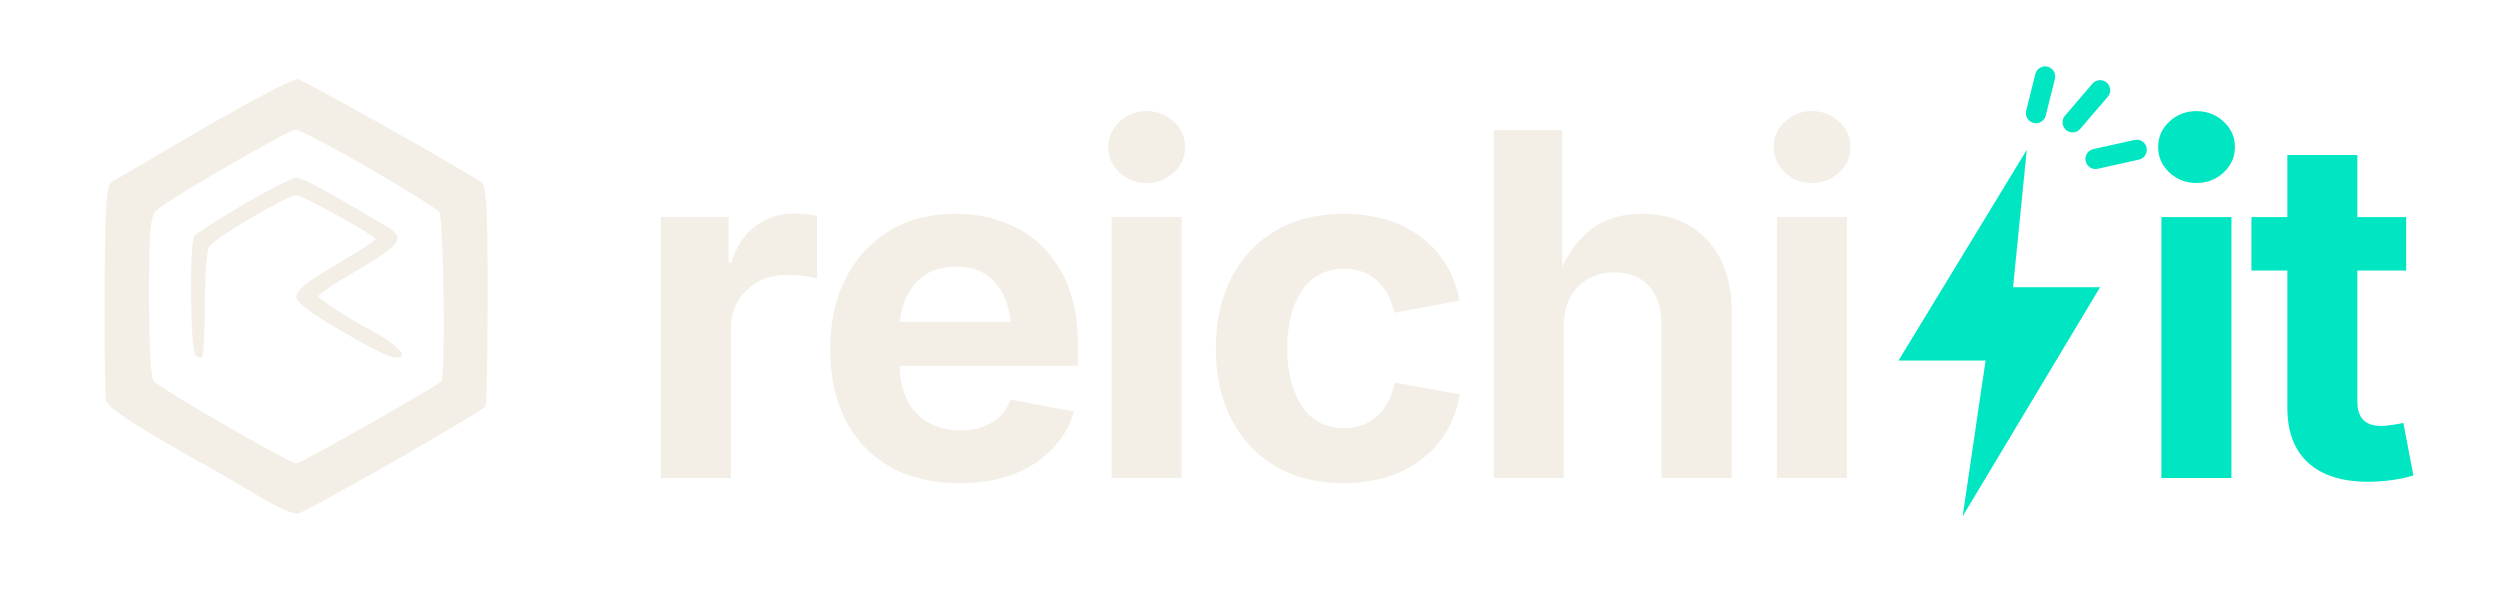
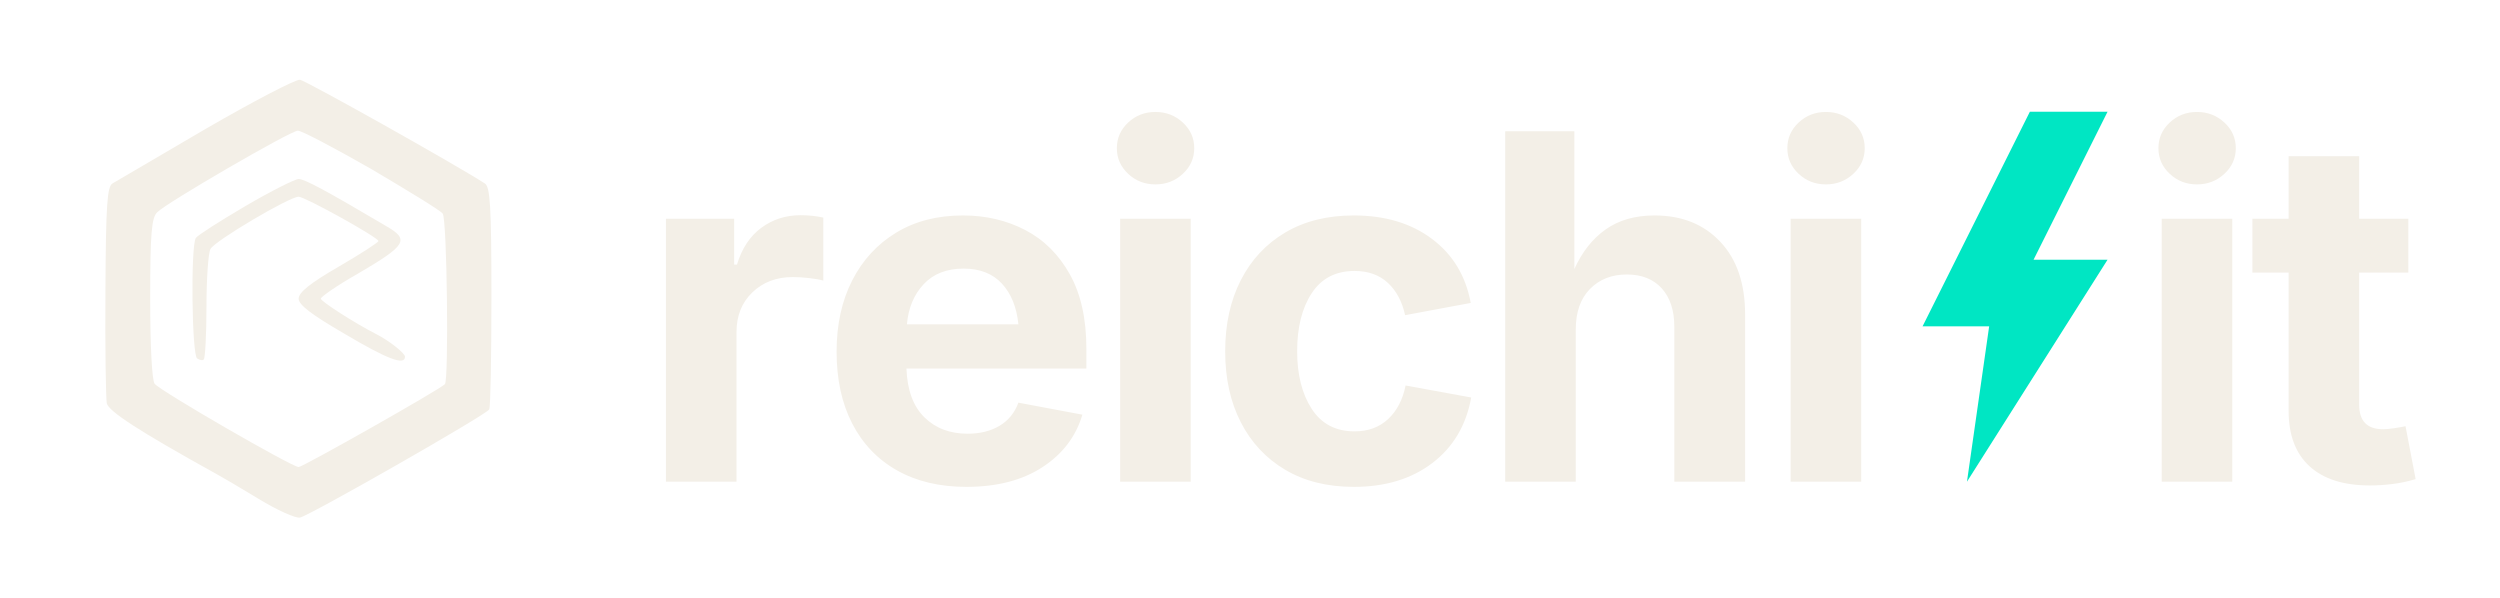
- <svg xmlns="http://www.w3.org/2000/svg" viewBox="0 0 523 124" width="523" height="124" role="img" aria-label="reichi.it">
+ <svg xmlns="http://www.w3.org/2000/svg" viewBox="0 0 519 124" width="519" height="124" role="img" aria-label="reichi.it">
  <g transform="translate(16.00 108.00) scale(0.092 -0.092)" fill="#f3efe7">
    <path d="M290 883 c-107 -63 -202 -118 -210 -123 -12 -7 -15 -47 -16 -242 -1 -128 1 -242 3 -254 4 -18 71 -62 248 -160 11 -6 54 -31 95 -56 41 -25 83 -44 93 -42 19 3 419 231 427 244 3 5 5 119 5 255 0 206 -3 248 -15 255 -70 45 -402 231 -417 234 -10 1 -106 -49 -213 -111z m373 -90 c83 -49 157 -94 162 -101 10 -13 14 -376 5 -385 -13 -13 -321 -187 -330 -187 -15 0 -313 172 -325 188 -6 8 -10 85 -10 192 0 147 3 183 16 195 20 21 301 184 317 184 7 1 81 -38 165 -86z" />
    <path d="M380 709 c-58 -34 -108 -66 -112 -72 -12 -19 -9 -265 3 -272 6 -4 13 -5 15 -2 3 3 6 56 6 119 0 62 4 121 9 130 9 18 178 118 199 118 14 0 180 -92 180 -100 0 -3 -40 -29 -90 -58 -64 -37 -90 -58 -90 -72 0 -14 29 -36 103 -79 96 -57 137 -73 137 -52 0 8 -37 37 -65 51 -49 25 -125 74 -125 80 0 4 37 30 83 56 111 65 118 77 64 108 -137 81 -184 106 -197 106 -8 0 -62 -27 -120 -61z" />
  </g>
  <path fill="#f3efe7" d="M138.25 100.0V45.41H152.41V54.932H152.996Q154.51 49.902 158.05 47.29Q161.59 44.678 166.18 44.678Q168.67 44.678 170.916 45.166V58.252Q169.939 57.959 168.06 57.739Q166.18 57.52 164.568 57.52Q159.49 57.52 156.194 60.693Q152.898 63.867 152.898 68.945V100.0ZM200.631 101.074Q192.281 101.074 186.227 97.656Q180.172 94.238 176.925 87.939Q173.678 81.641 173.678 72.998Q173.678 64.551 176.925 58.203Q180.172 51.855 186.056 48.291Q191.939 44.727 199.898 44.727Q207.027 44.727 212.838 47.754Q218.648 50.781 222.091 56.934Q225.533 63.086 225.533 72.412V76.514H188.18Q188.424 83.203 191.891 86.621Q195.357 90.039 200.875 90.039Q204.732 90.039 207.491 88.403Q210.25 86.768 211.422 83.594L224.703 86.084Q222.701 92.871 216.427 96.973Q210.152 101.074 200.631 101.074ZM188.277 67.334H211.422Q210.885 62.012 208.004 58.887Q205.123 55.762 200.045 55.762Q194.771 55.762 191.744 59.009Q188.717 62.256 188.277 67.334ZM232.543 100.0V45.41H247.191V100.0ZM239.867 38.281Q236.547 38.281 234.203 36.084Q231.859 33.887 231.859 30.762Q231.859 27.637 234.203 25.439Q236.547 23.242 239.867 23.242Q243.188 23.242 245.556 25.439Q247.924 27.637 247.924 30.762Q247.924 33.887 245.556 36.084Q243.188 38.281 239.867 38.281ZM281.057 101.074Q272.805 101.074 266.823 97.534Q260.842 93.994 257.595 87.671Q254.348 81.348 254.348 72.949Q254.348 64.502 257.595 58.154Q260.842 51.807 266.823 48.267Q272.805 44.727 281.057 44.727Q290.773 44.727 297.268 49.585Q303.762 54.443 305.324 62.891L291.701 65.43Q290.773 61.182 288.112 58.716Q285.451 56.25 281.203 56.25Q275.344 56.25 272.316 60.864Q269.289 65.479 269.289 72.9Q269.289 80.225 272.316 84.888Q275.344 89.551 281.203 89.551Q285.451 89.551 288.186 86.987Q290.92 84.424 291.799 80.029L305.422 82.52Q303.859 91.162 297.365 96.118Q290.871 101.074 281.057 101.074ZM327.129 68.408V100.0H312.48V27.246H326.836V55.859Q329.229 50.537 333.33 47.632Q337.432 44.727 343.486 44.727Q351.982 44.727 357.134 50.195Q362.285 55.664 362.285 65.283V100.0H347.588V67.822Q347.588 62.744 344.976 59.863Q342.363 56.982 337.725 56.982Q333.037 56.982 330.083 59.985Q327.129 62.988 327.129 68.408ZM371.736 100.0V45.41H386.385V100.0ZM379.061 38.281Q375.74 38.281 373.396 36.084Q371.053 33.887 371.053 30.762Q371.053 27.637 373.396 25.439Q375.74 23.242 379.061 23.242Q382.381 23.242 384.749 25.439Q387.117 27.637 387.117 30.762Q387.117 33.887 384.749 36.084Q382.381 38.281 379.061 38.281Z" />
-   <g transform="translate(387.59 16.00) scale(1.91667)">
-     <path d="M19 8 L5 31 H14.5 L12 48 L27 23 H17.5 Z" fill="#00e6c3" />
-     <path d="M20 4 L21 0 M24 5 L27 1.5 M26.5 9 L31 8" fill="none" stroke="#00e6c3" stroke-width="2.2" stroke-linecap="round" />
-   </g>
-   <path fill="#00e6c3" d="M452.169 100.0V45.41H466.818V100.0ZM459.493 38.281Q456.173 38.281 453.829 36.084Q451.486 33.887 451.486 30.762Q451.486 27.637 453.829 25.439Q456.173 23.242 459.493 23.242Q462.814 23.242 465.182 25.439Q467.55 27.637 467.55 30.762Q467.55 33.887 465.182 36.084Q462.814 38.281 459.493 38.281ZM503.368 45.41V56.592H493.163V84.033Q493.163 89.111 498.144 89.111Q498.974 89.111 500.463 88.892Q501.952 88.672 502.783 88.477L504.882 99.463Q502.441 100.195 500.024 100.488Q497.607 100.781 495.41 100.781Q487.206 100.781 482.861 96.802Q478.515 92.822 478.515 85.303V56.592H470.995V45.41H478.515V32.422H493.163V45.41Z" />
+   <path transform="translate(397.59 23.20) scale(0.768)" d="M31 0H52L32 40H52L14 100L20 58H2Z" fill="#00e6c3" />
+   <path fill="#f3efe7" d="M448.772 100.0V45.41H463.42V100.0ZM456.096 38.281Q452.776 38.281 450.432 36.084Q448.088 33.887 448.088 30.762Q448.088 27.637 450.432 25.439Q452.776 23.242 456.096 23.242Q459.416 23.242 461.785 25.439Q464.153 27.637 464.153 30.762Q464.153 33.887 461.785 36.084Q459.416 38.281 456.096 38.281ZM499.971 45.41V56.592H489.766V84.033Q489.766 89.111 494.747 89.111Q495.577 89.111 497.066 88.892Q498.555 88.672 499.385 88.477L501.485 99.463Q499.043 100.195 496.626 100.488Q494.209 100.781 492.012 100.781Q483.809 100.781 479.463 96.802Q475.118 92.822 475.118 85.303V56.592H467.598V45.41H475.118V32.422H489.766V45.41Z" />
</svg>
